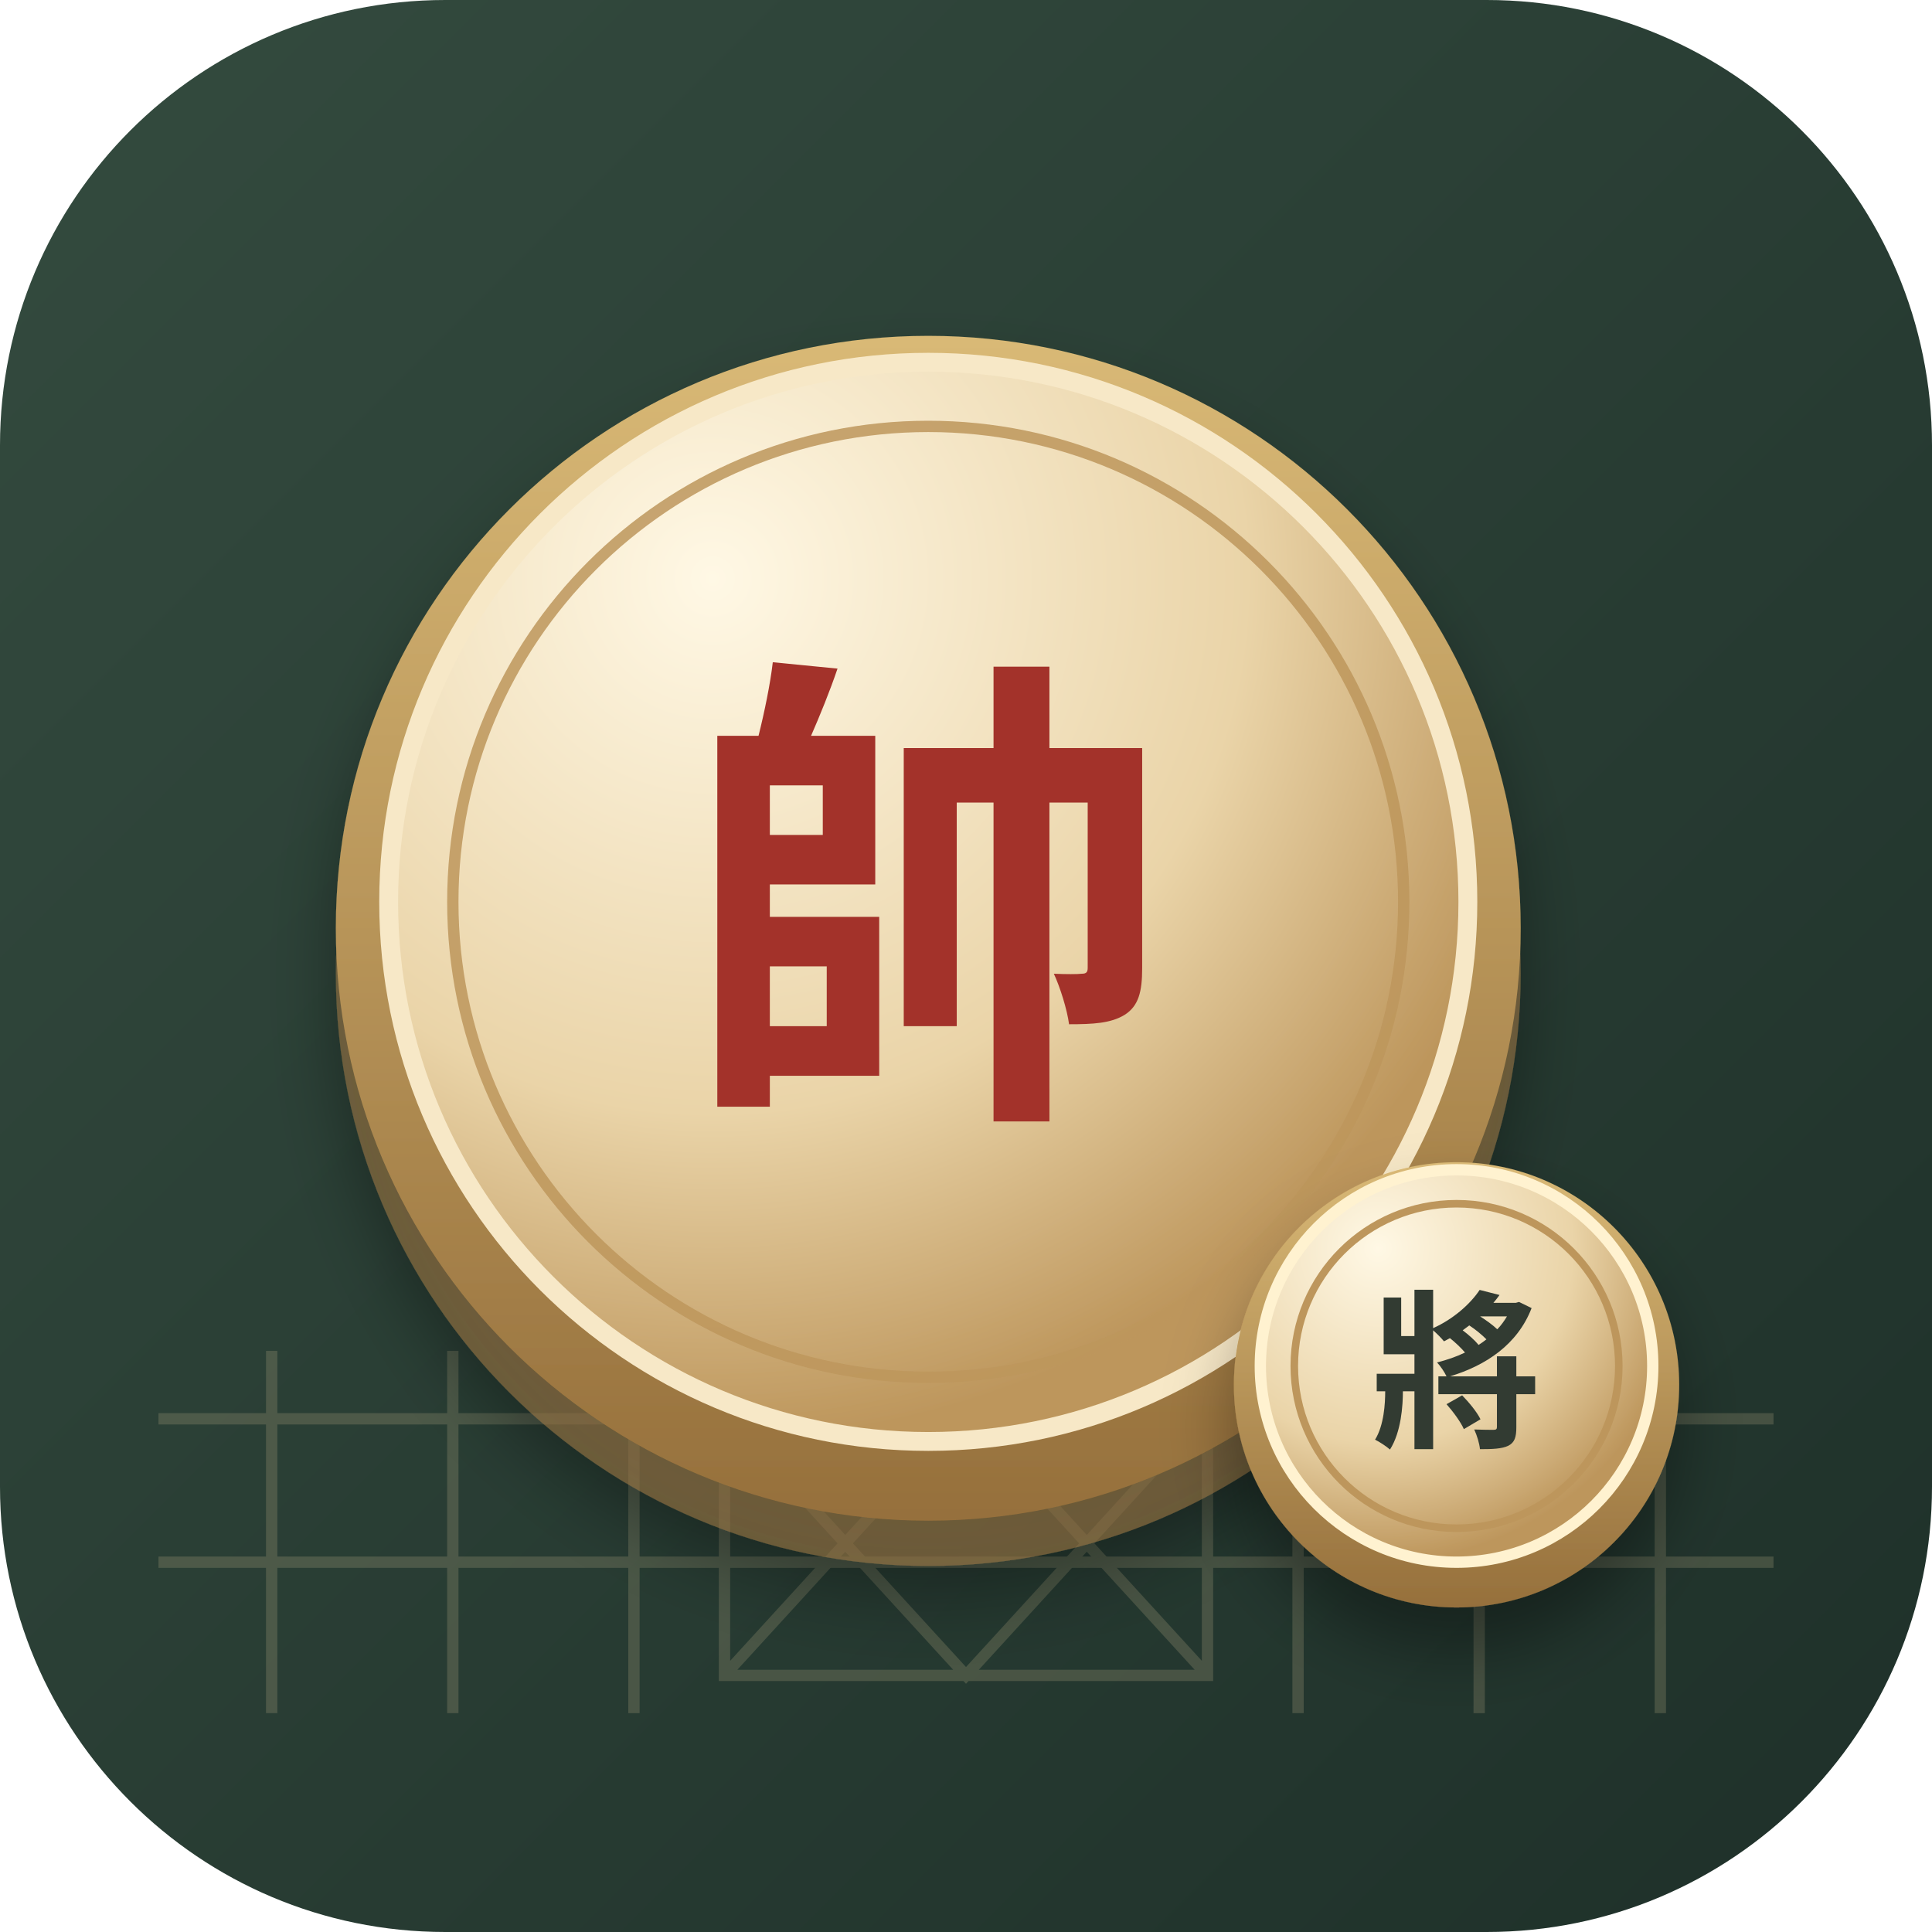
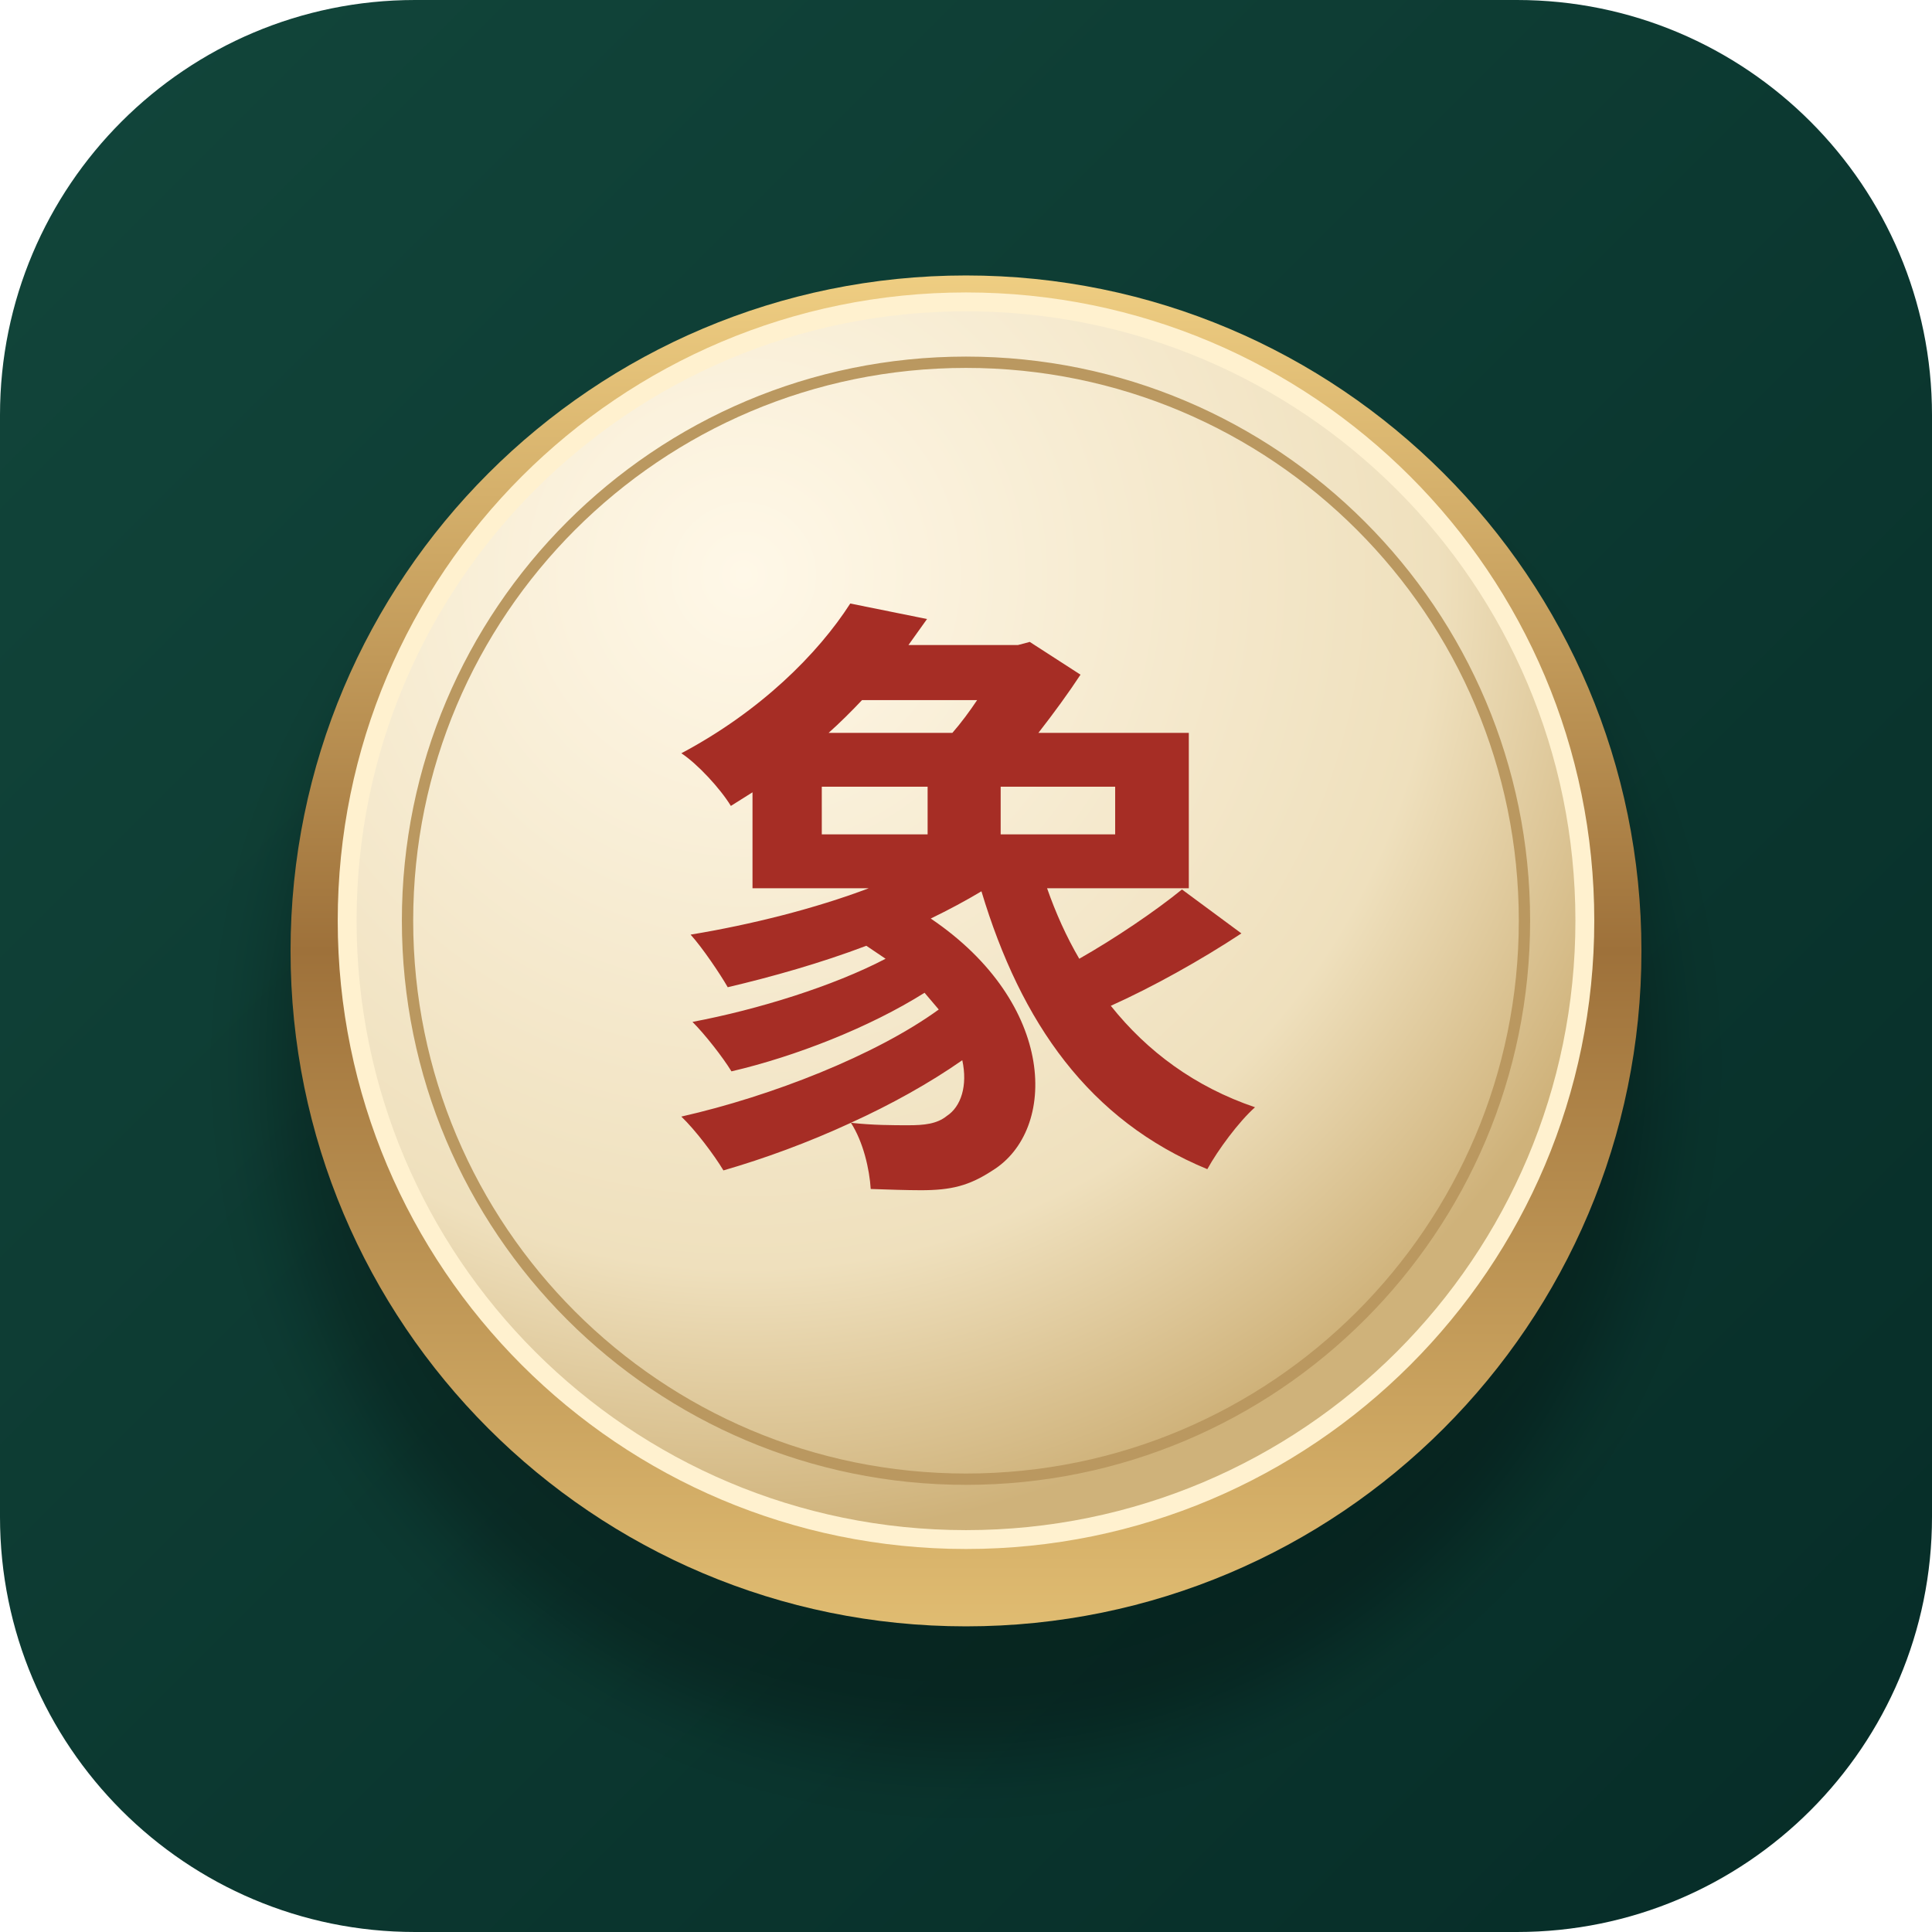
<svg xmlns="http://www.w3.org/2000/svg" viewBox="0 0 512 512">
  <defs>
-     <linearGradient id="field" x1="0" y1="0" x2="1" y2="1">
-       <stop stop-color="#344b3f" />
-       <stop offset="1" stop-color="#1e3029" />
+     <linearGradient id="bg" x2="1" y2="1">
+       <stop stop-color="#12463b" />
+       <stop offset="1" stop-color="#062c27" />
    </linearGradient>
-     <radialGradient id="stone" cx="30%" cy="20%" r="80%">
-       <stop stop-color="#fff8e5" />
-       <stop offset=".62" stop-color="#ead4a8" />
-       <stop offset="1" stop-color="#bd965c" />
+     <radialGradient id="ivory" cx="32%" cy="22%" r="78%">
+       <stop stop-color="#fff8e8" />
+       <stop offset=".72" stop-color="#efe0bd" />
+       <stop offset="1" stop-color="#cfb27a" />
    </radialGradient>
-     <linearGradient id="rim" x2="0" y2="1">
-       <stop stop-color="#d9b976" />
-       <stop offset="1" stop-color="#96703c" />
+     <linearGradient id="bronze" x2="0" y2="1">
+       <stop stop-color="#f0cf83" />
+       <stop offset=".5" stop-color="#9e713a" />
+       <stop offset="1" stop-color="#e1bd72" />
    </linearGradient>
-     <filter id="shadow" x="-40%" y="-40%" width="180%" height="190%">
-       <feGaussianBlur in="SourceAlpha" stdDeviation="9" />
-       <feOffset dy="11" />
-       <feComponentTransfer>
-         <feFuncA type="linear" slope=".35" />
-       </feComponentTransfer>
-       <feMerge>
-         <feMergeNode />
-         <feMergeNode in="SourceGraphic" />
-       </feMerge>
+     <filter id="shadow" x="-.3" y="-.3" width="1.6" height="1.8">
+       <feGaussianBlur stdDeviation="10" />
+       <feOffset dy="12" />
    </filter>
  </defs>
-   <rect width="512" height="512" rx="118" fill="url(#field)" />
-   <g opacity=".2" stroke="#d8c397" stroke-width="3" fill="none">
-     <path d="M42 376H470M42 414H470M72 358V454M120 358V454M168 358V454M344 358V454M392 358V454M440 358V454" />
-     <path d="M192 374h128v70H192zM192 374l64 70 64-70M192 444l64-70 64 70" />
-   </g>
-   <g filter="url(#shadow)">
-     <circle cx="246" cy="258" r="157" fill="#9a7442" opacity=".55" />
-     <circle cx="246" cy="246" r="157" fill="url(#rim)" />
-     <circle cx="246" cy="239" r="143" fill="url(#stone)" stroke="#f7e8c7" stroke-width="5" />
-     <circle cx="246" cy="239" r="126" fill="none" stroke="#bd965c" stroke-width="3" opacity=".85" />
-     <text x="246" y="286" text-anchor="middle" font-family="Kaiti TC, BiauKai, STKaiti, Songti SC, serif" font-size="130" font-weight="700" fill="#a3332b">帥</text>
-   </g>
-   <g filter="url(#shadow)">
-     <circle cx="386" cy="367" r="59" fill="url(#rim)" />
-     <circle cx="386" cy="362" r="52" fill="url(#stone)" stroke="#fff2d0" stroke-width="3" />
-     <circle cx="386" cy="362" r="43" fill="none" stroke="#bd965c" stroke-width="2" />
-     <text x="386" y="380" text-anchor="middle" font-family="Kaiti TC, BiauKai, STKaiti, Songti SC, serif" font-size="45" font-weight="700" fill="#303a33">將</text>
-   </g>
+   <rect width="512" height="512" rx="110" fill="url(#bg)" />
+   <circle cx="256" cy="270" r="183" fill="#000" opacity=".28" filter="url(#shadow)" />
+   <circle cx="256" cy="252" r="179" fill="url(#bronze)" />
+   <circle cx="256" cy="244" r="164" fill="url(#ivory)" stroke="#fff1cf" stroke-width="5" />
+   <circle cx="256" cy="244" r="148" fill="none" stroke="#ba9860" stroke-width="3" />
+   <text x="256" y="300" text-anchor="middle" font-family="Kaiti SC, STKaiti, KaiTi, serif" font-size="164" font-weight="700" fill="#a62d25">象</text>
</svg>
